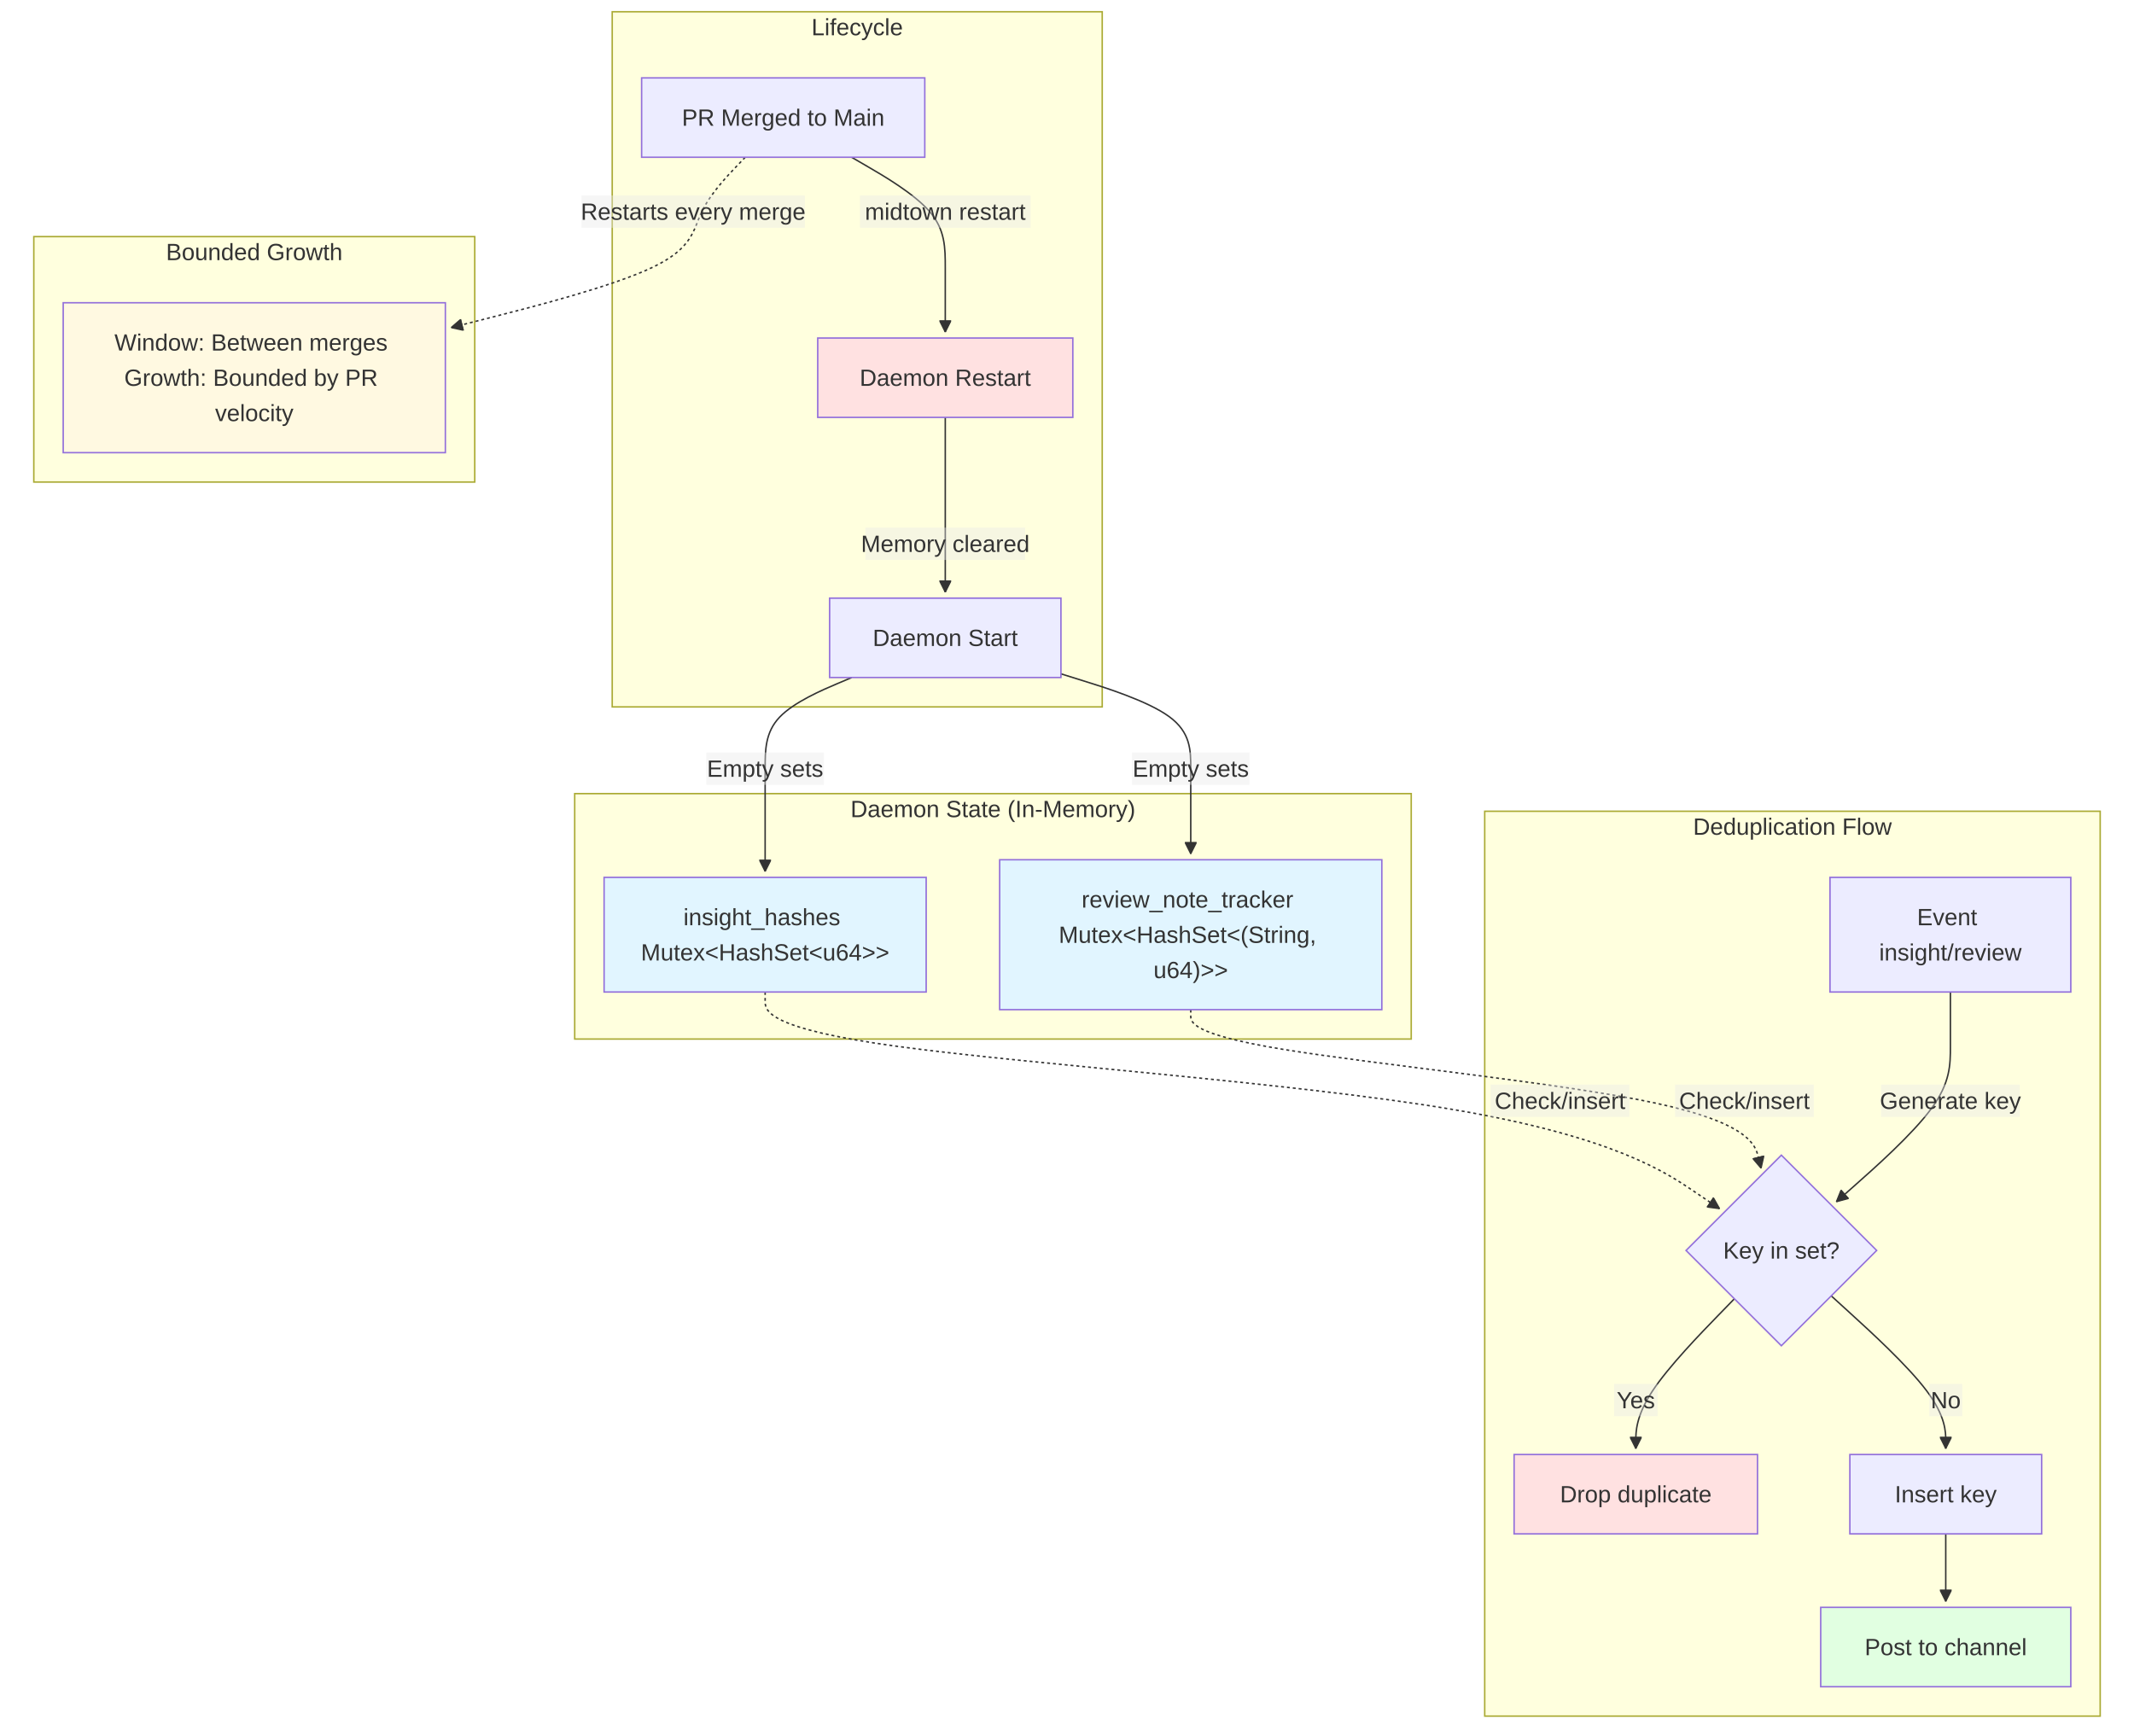
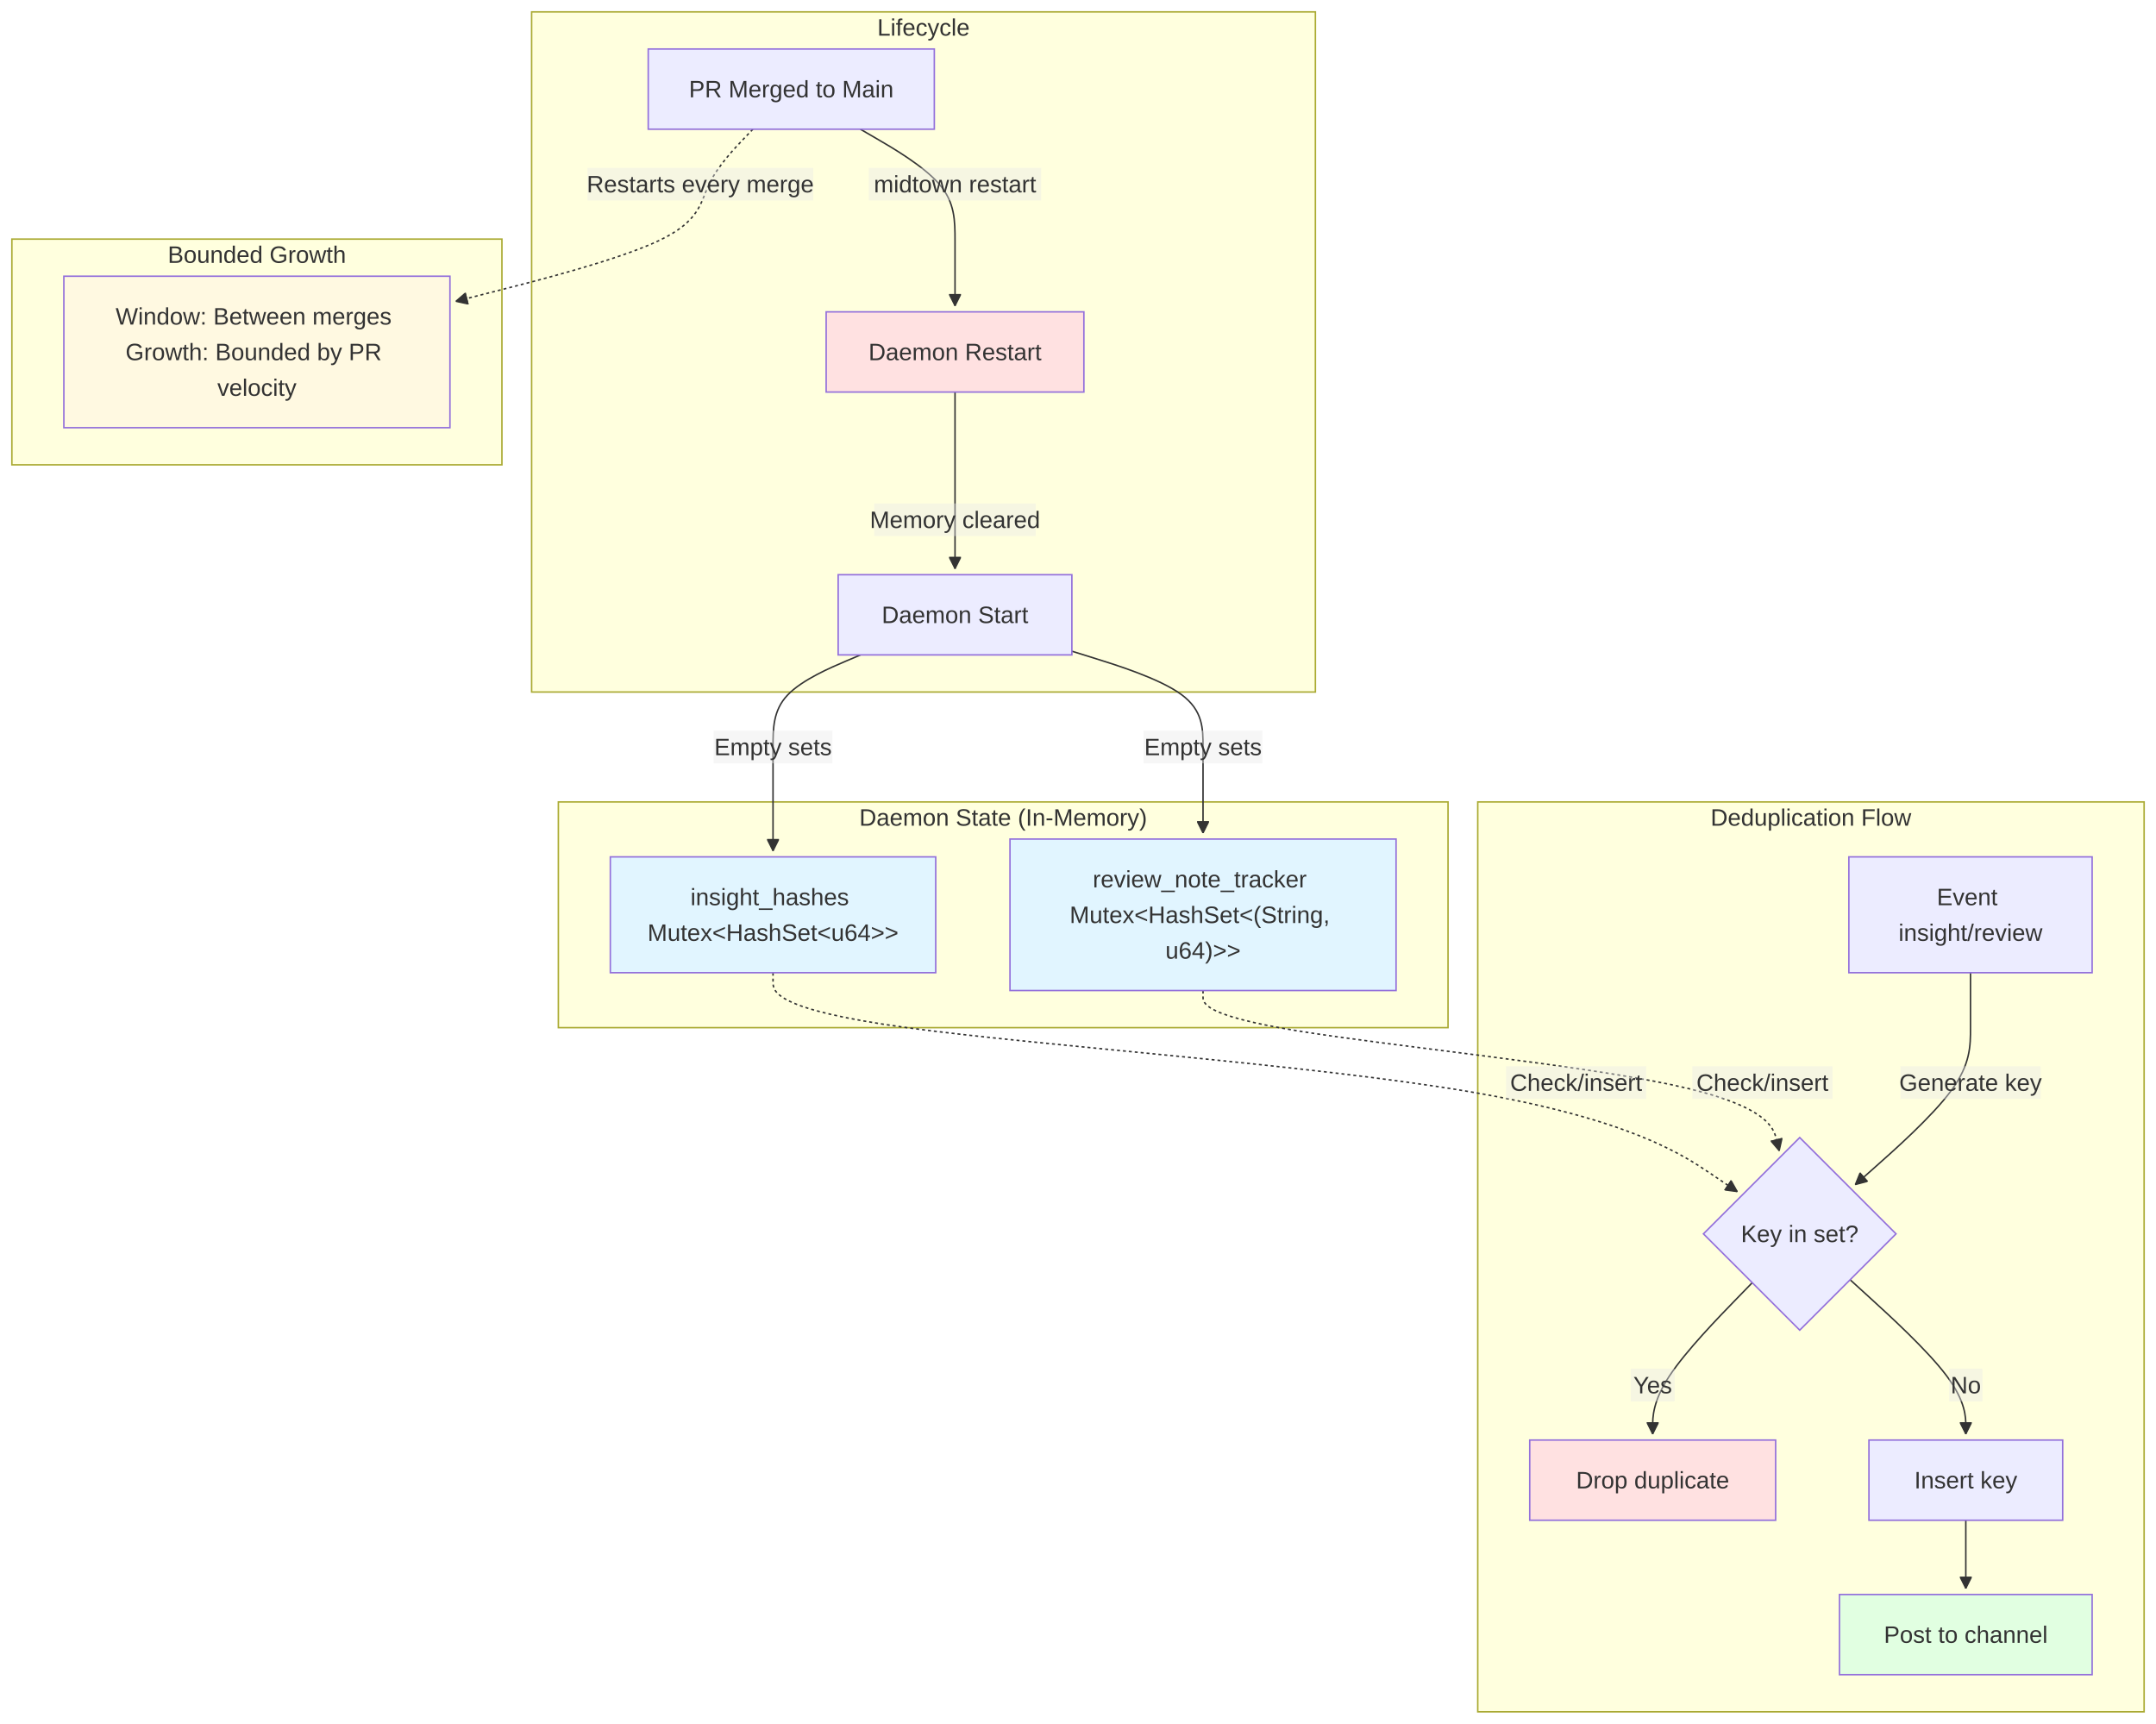
- <svg xmlns="http://www.w3.org/2000/svg" width="1451.855" height="1180.695" viewBox="-8 -28 1451.855 1180.695" class="mermaid">
+ <svg xmlns="http://www.w3.org/2000/svg" width="1451.855" height="1160.695" viewBox="-8 -8 1451.855 1160.695" class="mermaid">
  <style>
.mermaid{font-family:trebuchet ms, verdana, arial, sans-serif;font-size:16px;fill:#333333;}
.error-icon{fill:#552222;}
.error-text{fill:#552222;stroke:#552222;}
.edge-thickness-normal{stroke-width:1px;}
.edge-thickness-thick{stroke-width:3.5px;}
.edge-pattern-solid{stroke-dasharray:0;}
.edge-thickness-invisible{stroke-width:0;fill:none;}
.edge-pattern-dashed{stroke-dasharray:3;}
.edge-pattern-dotted{stroke-dasharray:2;}
.marker{fill:#333333;stroke:#333333;}
.marker.cross{stroke:#333333;}
svg{font-family:trebuchet ms, verdana, arial, sans-serif;font-size:16px;}
p{margin:0;}
.label{font-family:trebuchet ms, verdana, arial, sans-serif;color:#333333;}
.cluster-label text{fill:#333333;}
.cluster-label span{color:#333333;}
.cluster-label span p{background-color:transparent;}
.label text,span{fill:#333333;color:#333333;}
.node rect,.node circle,.node ellipse,.node polygon,.node path{fill:#ECECFF;stroke:#9370DB;stroke-width:1px;}
.rough-node .label text,.node .label text,.image-shape .label,.icon-shape .label{text-anchor:middle;}
.node .katex path{fill:#000;stroke:#000;stroke-width:1px;}
.rough-node .label,.node .label,.image-shape .label,.icon-shape .label{text-align:center;}
.node.clickable{cursor:pointer;}
.root .anchor path{fill:#333333!important;stroke-width:0;stroke:#333333;}
.arrowheadPath{fill:#333333;}
.edgePath .path{stroke:#333333;stroke-width:2.0px;}
.flowchart-link{stroke:#333333;fill:none;}
.edgeLabel{background-color:rgba(232, 232, 232, 0.8);text-align:center;}
.edgeLabel p{background-color:rgba(232, 232, 232, 0.8);}
.edgeLabel rect{opacity:0.5;background-color:rgba(232, 232, 232, 0.8);fill:rgba(232, 232, 232, 0.8);}
.labelBkg{background-color:rgba(232, 232, 232, 0.5);}
.cluster rect{fill:#ffffde;stroke:#aaaa33;stroke-width:1px;}
.cluster text{fill:#333333;}
.cluster span{color:#333333;}
.flowchartTitleText{text-anchor:middle;font-size:18px;fill:#333333;}
rect.text{fill:none;stroke-width:0;}

  </style>
  <defs>
    <marker id="arrow_point" viewBox="0 0 10 10" refX="10" refY="5" markerWidth="8" markerHeight="8" orient="auto" markerUnits="userSpaceOnUse">
      <path d="M 0 0 L 10 5 L 0 10 z" class="marker" />
    </marker>
    <marker id="arrow_point_start" viewBox="0 0 10 10" refX="4.5" refY="5" markerWidth="8" markerHeight="8" orient="auto" markerUnits="userSpaceOnUse">
      <path d="M 0 5 L 10 10 L 10 0 z" class="marker" />
    </marker>
    <marker id="arrow_cross" viewBox="0 0 11 11" refX="12" refY="5.2" markerWidth="11" markerHeight="11" orient="auto" markerUnits="userSpaceOnUse">
      <path d="M 1 1 L 10 10 M 10 1 L 1 10" class="marker cross" fill="none" stroke-width="2" />
    </marker>
    <marker id="arrow_cross_start" viewBox="0 0 11 11" refX="-1" refY="5.2" markerWidth="11" markerHeight="11" orient="auto" markerUnits="userSpaceOnUse">
      <path d="M 1 1 L 10 10 M 10 1 L 1 10" class="marker cross" fill="none" stroke-width="2" />
    </marker>
    <marker id="arrow_circle" viewBox="0 0 10 10" refX="11" refY="5" markerWidth="11" markerHeight="11" orient="auto" markerUnits="userSpaceOnUse">
      <circle cx="5" cy="5" r="5" class="marker" />
    </marker>
    <marker id="arrow_circle_start" viewBox="0 0 10 10" refX="-1" refY="5" markerWidth="11" markerHeight="11" orient="auto" markerUnits="userSpaceOnUse">
      <circle cx="5" cy="5" r="5" class="marker" />
    </marker>
  </defs>
  <g class="root">
    <g class="clusters">
      <g class="cluster" id="subgraph-subGraph0">
-         <rect x="382.994" y="512" width="569.125" height="167" class="cluster" />
-         <text x="667.557" y="528" class="cluster-label" text-anchor="middle">Daemon State (In-Memory)</text>
+         <rect x="367.994" y="532" width="599.125" height="152" class="cluster" />
+         <text x="667.557" y="548" class="cluster-label" text-anchor="middle">Daemon State (In-Memory)</text>
      </g>
      <g class="cluster" id="subgraph-subGraph1">
-         <rect x="408.52" y="-20" width="333.371" height="473" class="cluster" />
-         <text x="575.205" y="-4" class="cluster-label" text-anchor="middle">Lifecycle</text>
+         <rect x="350" y="0" width="527.783" height="458" class="cluster" />
+         <text x="613.892" y="16" class="cluster-label" text-anchor="middle">Lifecycle</text>
      </g>
      <g class="cluster" id="subgraph-subGraph2">
-         <rect x="1002.119" y="524" width="418.736" height="615.695" class="cluster" />
-         <text x="1211.487" y="540" class="cluster-label" text-anchor="middle">Deduplication Flow</text>
+         <rect x="987.119" y="532" width="448.736" height="612.695" class="cluster" />
+         <text x="1211.487" y="548" class="cluster-label" text-anchor="middle">Deduplication Flow</text>
      </g>
      <g class="cluster" id="subgraph-subGraph3">
-         <rect x="15" y="133" width="300" height="167" class="cluster" />
-         <text x="165" y="149" class="cluster-label" text-anchor="middle">Bounded Growth</text>
+         <rect x="0" y="153" width="330" height="152" class="cluster" />
+         <text x="165" y="169" class="cluster-label" text-anchor="middle">Bounded Growth</text>
      </g>
    </g>
    <g class="edgePaths">
      <g class="edge" id="edge-L-START-IH-0">
        <path d="M571.478,433L561.658,437.167C551.838,441.333,532.197,449.667,522.377,460C512.557,470.333,512.557,482.667,512.557,495C512.557,507.333,512.557,519.667,512.557,531.333C512.557,543,512.557,554,512.557,559.5L512.557,565" class="edge-thickness-normal edge-pattern-solid edge-thickness-normal edge-pattern-solid flowchart-link" marker-end="url(#arrow_point)" />
      </g>
      <g class="edge" id="edge-L-START-RNT-0">
        <path d="M713.805,430.502L728.524,435.085C743.243,439.668,772.681,448.834,787.4,459.584C802.119,470.333,802.119,482.667,802.119,495C802.119,507.333,802.119,519.667,802.119,529.333C802.119,539,802.119,546,802.119,549.5L802.119,553" class="edge-thickness-normal edge-pattern-solid edge-thickness-normal edge-pattern-solid flowchart-link" marker-end="url(#arrow_point)" />
      </g>
      <g class="edge" id="edge-L-MERGE-RESTART-0">
        <path d="M571.366,79L581.991,85.167C592.615,91.333,613.864,103.667,624.489,116C635.113,128.333,635.113,140.667,635.113,154.333C635.113,168,635.113,183,635.113,190.5L635.113,198" class="edge-thickness-normal edge-pattern-solid edge-thickness-normal edge-pattern-solid flowchart-link" marker-end="url(#arrow_point)" />
      </g>
      <g class="edge" id="edge-L-RESTART-START-0">
        <path d="M635.113,256L635.113,264.167C635.113,272.333,635.113,288.667,635.113,303C635.113,317.333,635.113,329.667,635.113,341.333C635.113,353,635.113,364,635.113,369.5L635.113,375" class="edge-thickness-normal edge-pattern-solid edge-thickness-normal edge-pattern-solid flowchart-link" marker-end="url(#arrow_point)" />
      </g>
      <g class="edge" id="edge-L-EVENT-CHECK-0">
        <path d="M1318.941,647L1318.941,653.167C1318.941,659.333,1318.941,671.667,1318.941,684C1318.941,696.333,1318.941,708.667,1306.005,726.29C1293.069,743.913,1267.196,766.826,1254.259,778.283L1241.323,789.739" class="edge-thickness-normal edge-pattern-solid edge-thickness-normal edge-pattern-solid flowchart-link" marker-end="url(#arrow_point)" />
      </g>
      <g class="edge" id="edge-L-CHECK-DROP-0">
        <path d="M1171.971,855.728L1160.795,867.223C1149.62,878.717,1127.27,901.706,1116.095,918.701C1104.92,935.695,1104.92,946.695,1104.92,952.195L1104.92,957.695" class="edge-thickness-normal edge-pattern-solid edge-thickness-normal edge-pattern-solid flowchart-link" marker-end="url(#arrow_point)" />
      </g>
      <g class="edge" id="edge-L-CHECK-INSERT-0">
        <path d="M1237.878,853.755L1250.862,865.578C1263.846,877.402,1289.814,901.048,1302.797,918.372C1315.781,935.695,1315.781,946.695,1315.781,952.195L1315.781,957.695" class="edge-thickness-normal edge-pattern-solid edge-thickness-normal edge-pattern-solid flowchart-link" marker-end="url(#arrow_point)" />
      </g>
      <g class="edge" id="edge-L-INSERT-POST-0">
        <path d="M1315.781,1015.695L1315.781,1019.862C1315.781,1024.029,1315.781,1032.362,1315.781,1040.029C1315.781,1047.695,1315.781,1054.695,1315.781,1058.195L1315.781,1061.695" class="edge-thickness-normal edge-pattern-solid edge-thickness-normal edge-pattern-solid flowchart-link" marker-end="url(#arrow_point)" />
      </g>
      <g class="edge" id="edge-L-MERGE-WINDOW-0">
        <path d="M499.002,79L493.099,85.167C487.196,91.333,475.39,103.667,469.487,116C463.584,128.333,463.584,140.667,436.133,153.821C408.681,166.975,353.779,180.949,326.328,187.937L298.876,194.924" class="edge-thickness-normal edge-pattern-dotted edge-thickness-normal edge-pattern-solid flowchart-link" marker-end="url(#arrow_point)" />
      </g>
      <g class="edge" id="edge-L-IH-CHECK-0">
        <path d="M512.557,647L512.557,653.167C512.557,659.333,512.557,671.667,602.691,684C692.826,696.333,873.096,708.667,981.327,727.074C1089.557,745.481,1125.75,769.961,1143.846,782.201L1161.942,794.442" class="edge-thickness-normal edge-pattern-dotted edge-thickness-normal edge-pattern-solid flowchart-link" marker-end="url(#arrow_point)" />
      </g>
      <g class="edge" id="edge-L-RNT-CHECK-0">
        <path d="M802.119,659L802.119,663.167C802.119,667.333,802.119,675.667,864.901,686C927.682,696.333,1053.245,708.667,1117.917,722.492C1182.588,736.317,1186.367,751.633,1188.256,759.292L1190.146,766.95" class="edge-thickness-normal edge-pattern-dotted edge-thickness-normal edge-pattern-solid flowchart-link" marker-end="url(#arrow_point)" />
      </g>
    </g>
    <g class="edgeLabels">
      <g class="edgeLabel" id="edge-label-L-START-IH-0">
        <rect x="472.557" y="484" width="80" height="22" class="edge-label-bg" />
        <text x="512.557" y="495" class="edge-label" text-anchor="middle" dominant-baseline="central">Empty sets</text>
      </g>
      <g class="edgeLabel" id="edge-label-L-START-RNT-0">
        <rect x="762.119" y="484" width="80" height="22" class="edge-label-bg" />
        <text x="802.119" y="495" class="edge-label" text-anchor="middle" dominant-baseline="central">Empty sets</text>
      </g>
      <g class="edgeLabel" id="edge-label-L-MERGE-RESTART-0">
        <rect x="577.113" y="105" width="116" height="22" class="edge-label-bg" />
        <text x="635.113" y="116" class="edge-label" text-anchor="middle" dominant-baseline="central">midtown restart</text>
      </g>
      <g class="edgeLabel" id="edge-label-L-RESTART-START-0">
        <rect x="580.713" y="331" width="108.8" height="22" class="edge-label-bg" />
        <text x="635.113" y="342" class="edge-label" text-anchor="middle" dominant-baseline="central">Memory cleared</text>
      </g>
      <g class="edgeLabel" id="edge-label-L-EVENT-CHECK-0">
        <rect x="1271.741" y="710" width="94.4" height="22" class="edge-label-bg" />
        <text x="1318.941" y="721" class="edge-label" text-anchor="middle" dominant-baseline="central">Generate key</text>
      </g>
      <g class="edgeLabel" id="edge-label-L-CHECK-DROP-0">
        <rect x="1090.12" y="913.695" width="29.6" height="22" class="edge-label-bg" />
        <text x="1104.92" y="924.695" class="edge-label" text-anchor="middle" dominant-baseline="central">Yes</text>
      </g>
      <g class="edgeLabel" id="edge-label-L-CHECK-INSERT-0">
        <rect x="1304.581" y="913.695" width="22.4" height="22" class="edge-label-bg" />
        <text x="1315.781" y="924.695" class="edge-label" text-anchor="middle" dominant-baseline="central">No</text>
      </g>
      <g class="edgeLabel" id="edge-label-L-MERGE-WINDOW-0">
        <rect x="387.584" y="105" width="152" height="22" class="edge-label-bg" />
        <text x="463.584" y="116" class="edge-label" text-anchor="middle" dominant-baseline="central">Restarts every merge</text>
      </g>
      <g class="edgeLabel" id="edge-label-L-IH-CHECK-0">
        <rect x="1006.165" y="710" width="94.4" height="22" class="edge-label-bg" />
        <text x="1053.365" y="721" class="edge-label" text-anchor="middle" dominant-baseline="central">Check/insert</text>
      </g>
      <g class="edgeLabel" id="edge-label-L-RNT-CHECK-0">
        <rect x="1131.609" y="710" width="94.4" height="22" class="edge-label-bg" />
        <text x="1178.809" y="721" class="edge-label" text-anchor="middle" dominant-baseline="central">Check/insert</text>
      </g>
    </g>
    <g class="nodes">
      <g class="node default" id="node-IH">
        <rect x="402.994" y="569" width="219.125" height="78" style="fill:#e1f5ff !important" />
        <text x="512.557" y="608" class="label" text-anchor="middle" dominant-baseline="central">
          <tspan x="512.557" y="608" dy="-0.75em">insight_hashes</tspan>
          <tspan x="512.557" dy="1.5em">Mutex&lt;HashSet&lt;u64&gt;&gt;</tspan>
        </text>
      </g>
      <g class="node default" id="node-RNT">
        <rect x="672.119" y="557" width="260" height="102" style="fill:#e1f5ff !important" />
        <text x="802.119" y="608" class="label" text-anchor="middle" dominant-baseline="central">
          <tspan x="802.119" y="608" dy="-1.5em">review_note_tracker</tspan>
          <tspan x="802.119" dy="1.5em">Mutex&lt;HashSet&lt;(String,</tspan>
          <tspan x="802.119" dy="1.5em">u64)&gt;&gt;</tspan>
        </text>
      </g>
      <g class="node default" id="node-START">
        <rect x="556.422" y="379" width="157.383" height="54" />
        <text x="635.113" y="406" class="label" text-anchor="middle" dominant-baseline="central">Daemon Start</text>
      </g>
      <g class="node default" id="node-MERGE">
        <rect x="428.52" y="25" width="192.656" height="54" />
        <text x="524.848" y="52" class="label" text-anchor="middle" dominant-baseline="central">PR Merged to Main</text>
      </g>
      <g class="node default" id="node-RESTART">
        <rect x="548.336" y="202" width="173.555" height="54" style="fill:#ffe1e1 !important" />
        <text x="635.113" y="229" class="label" text-anchor="middle" dominant-baseline="central">Daemon Restart</text>
      </g>
      <g class="node default" id="node-EVENT">
        <rect x="1237.027" y="569" width="163.828" height="78" />
        <text x="1318.941" y="608" class="label" text-anchor="middle" dominant-baseline="central">
          <tspan x="1318.941" y="608" dy="-0.75em">Event</tspan>
          <tspan x="1318.941" dy="1.5em">insight/review</tspan>
        </text>
      </g>
      <g class="node default" id="node-CHECK">
        <polygon points="1203.938,758 1268.785,822.848 1203.938,887.695 1139.09,822.848" />
        <text x="1203.938" y="822.848" class="label" text-anchor="middle" dominant-baseline="central">Key in set?</text>
      </g>
      <g class="node default" id="node-DROP">
        <rect x="1022.119" y="961.695" width="165.602" height="54" style="fill:#ffe1e1 !important" />
        <text x="1104.92" y="988.695" class="label" text-anchor="middle" dominant-baseline="central">Drop duplicate</text>
      </g>
      <g class="node default" id="node-INSERT">
        <rect x="1250.547" y="961.695" width="130.469" height="54" />
        <text x="1315.781" y="988.695" class="label" text-anchor="middle" dominant-baseline="central">Insert key</text>
      </g>
      <g class="node default" id="node-POST">
        <rect x="1230.707" y="1065.695" width="170.148" height="54" style="fill:#e1ffe1 !important" />
        <text x="1315.781" y="1092.695" class="label" text-anchor="middle" dominant-baseline="central">Post to channel</text>
      </g>
      <g class="node default" id="node-WINDOW">
        <rect x="35" y="178" width="260" height="102" style="fill:#fff9e1 !important" />
        <text x="165" y="229" class="label" text-anchor="middle" dominant-baseline="central">
          <tspan x="165" y="229" dy="-1.5em">Window: Between merges</tspan>
          <tspan x="165" dy="1.5em">Growth: Bounded by PR</tspan>
          <tspan x="165" dy="1.5em">velocity</tspan>
        </text>
      </g>
    </g>
  </g>
</svg>
